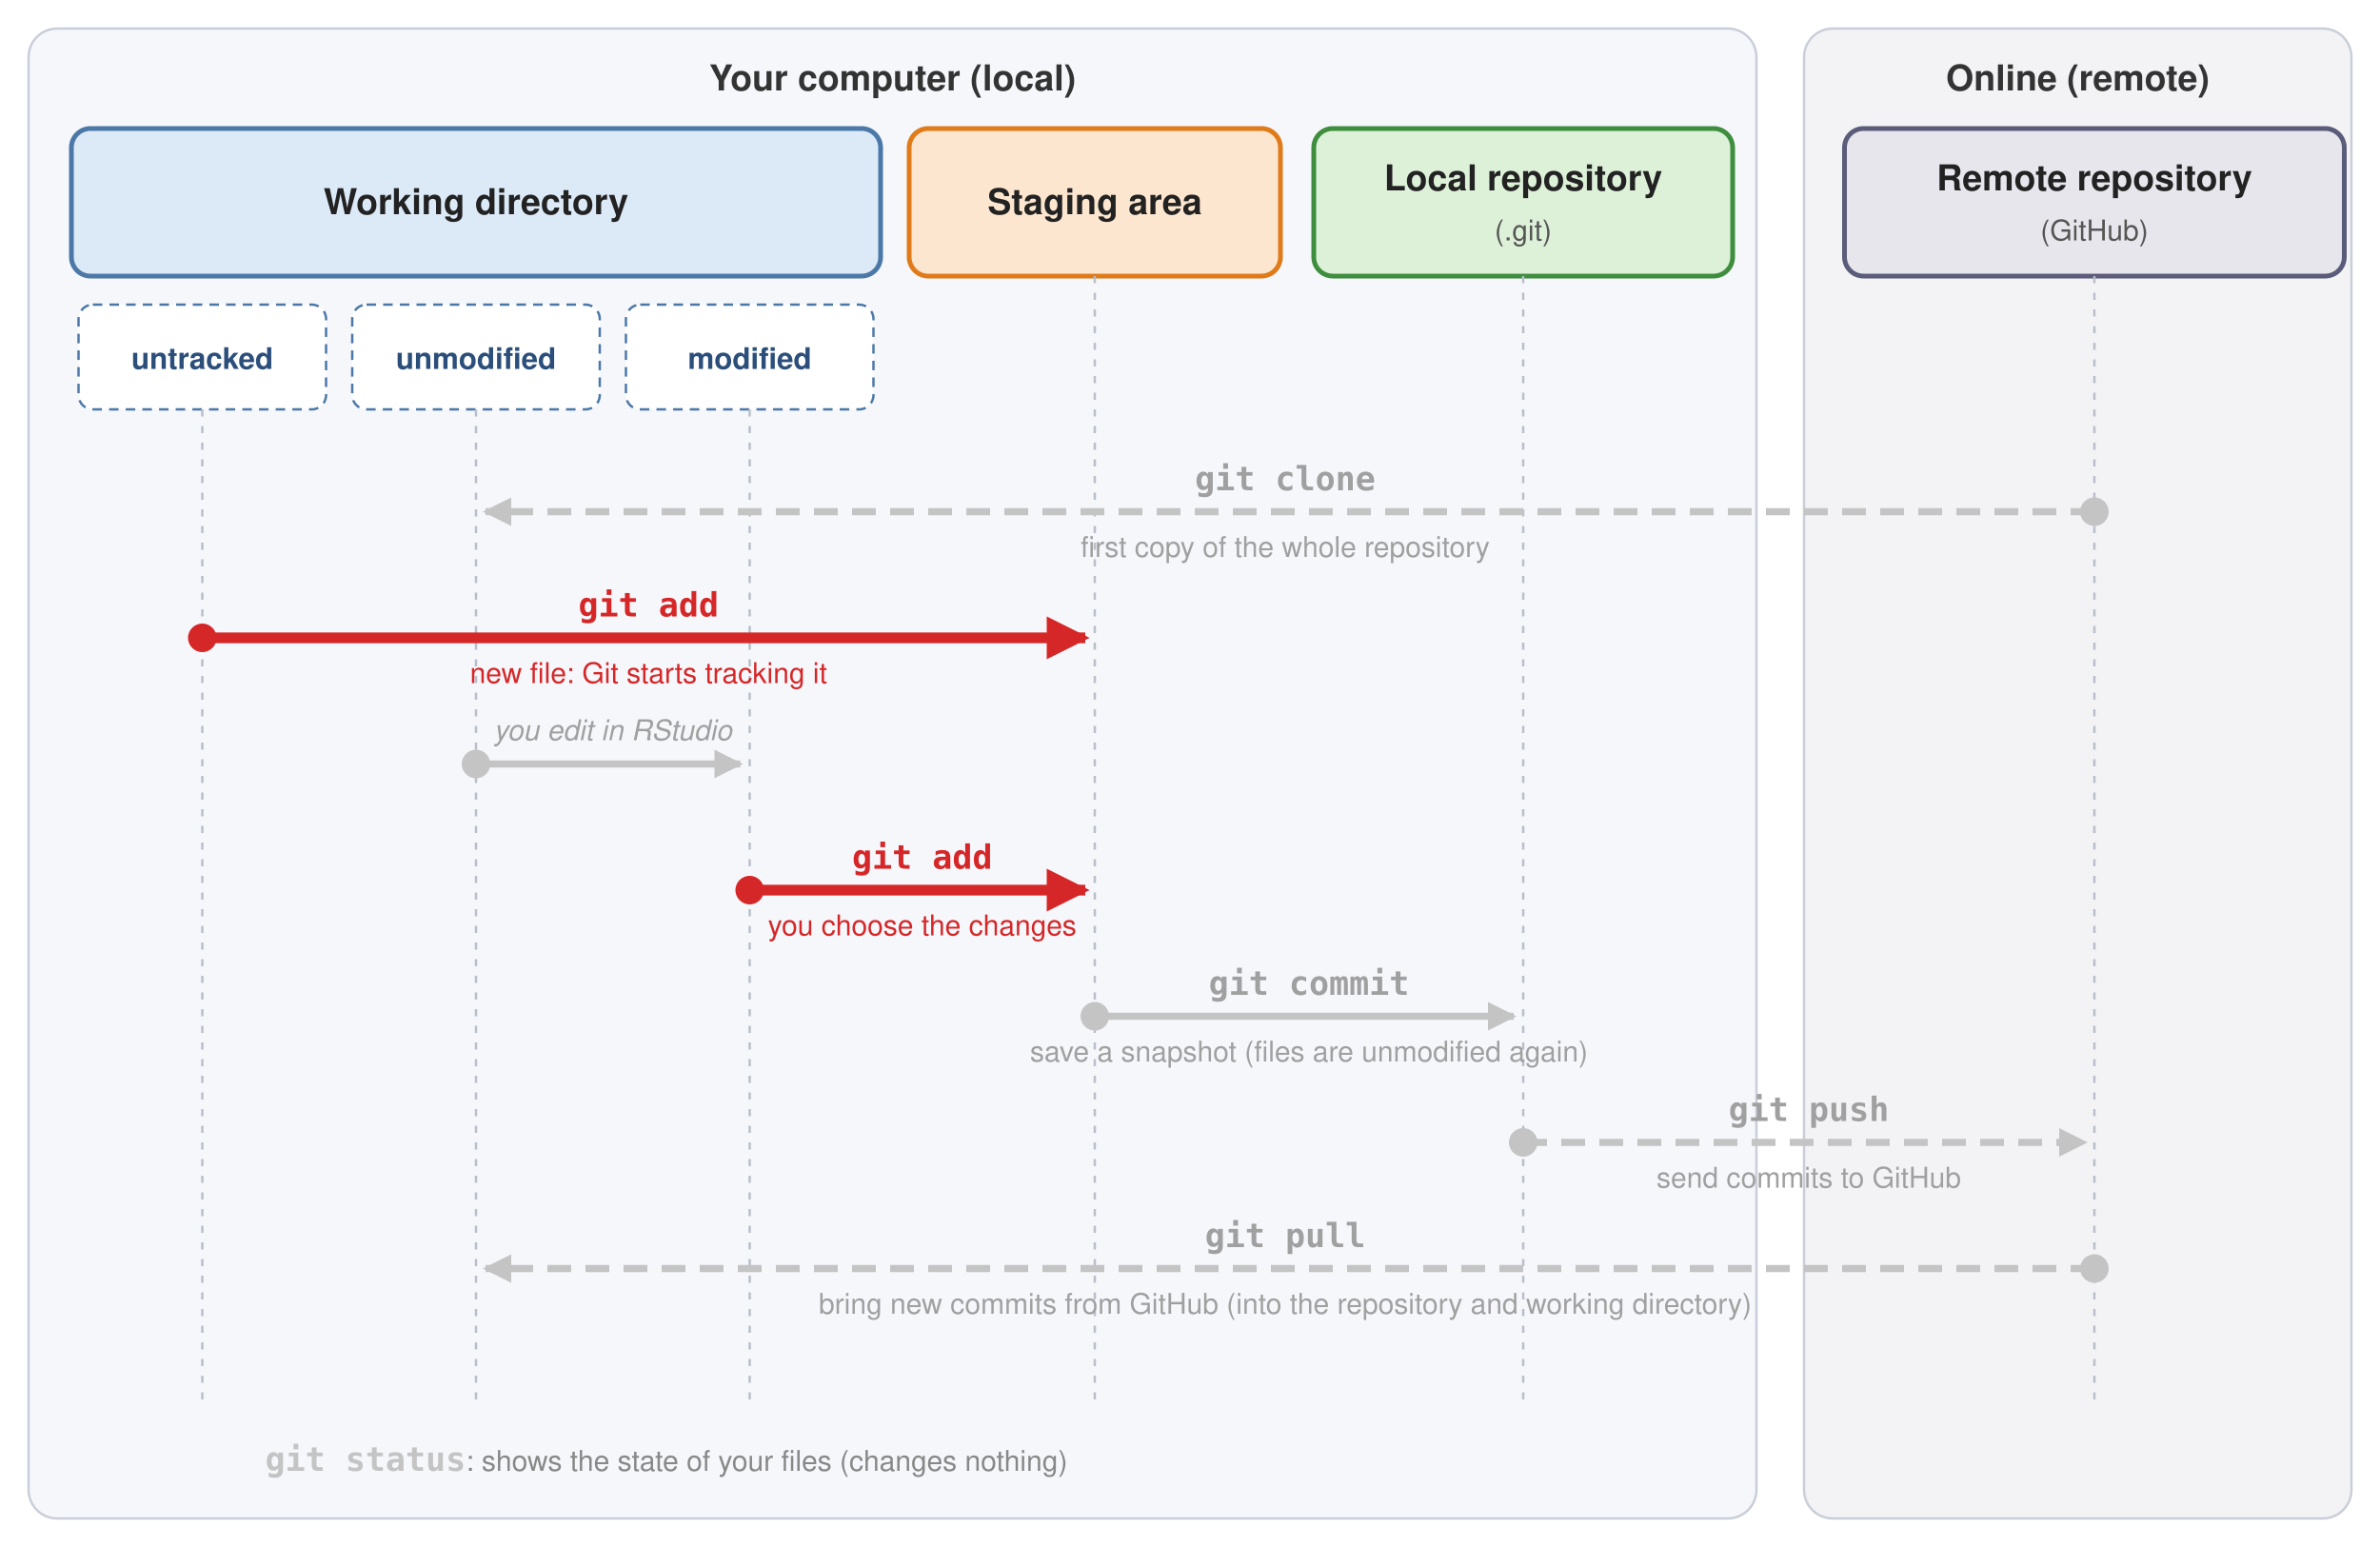
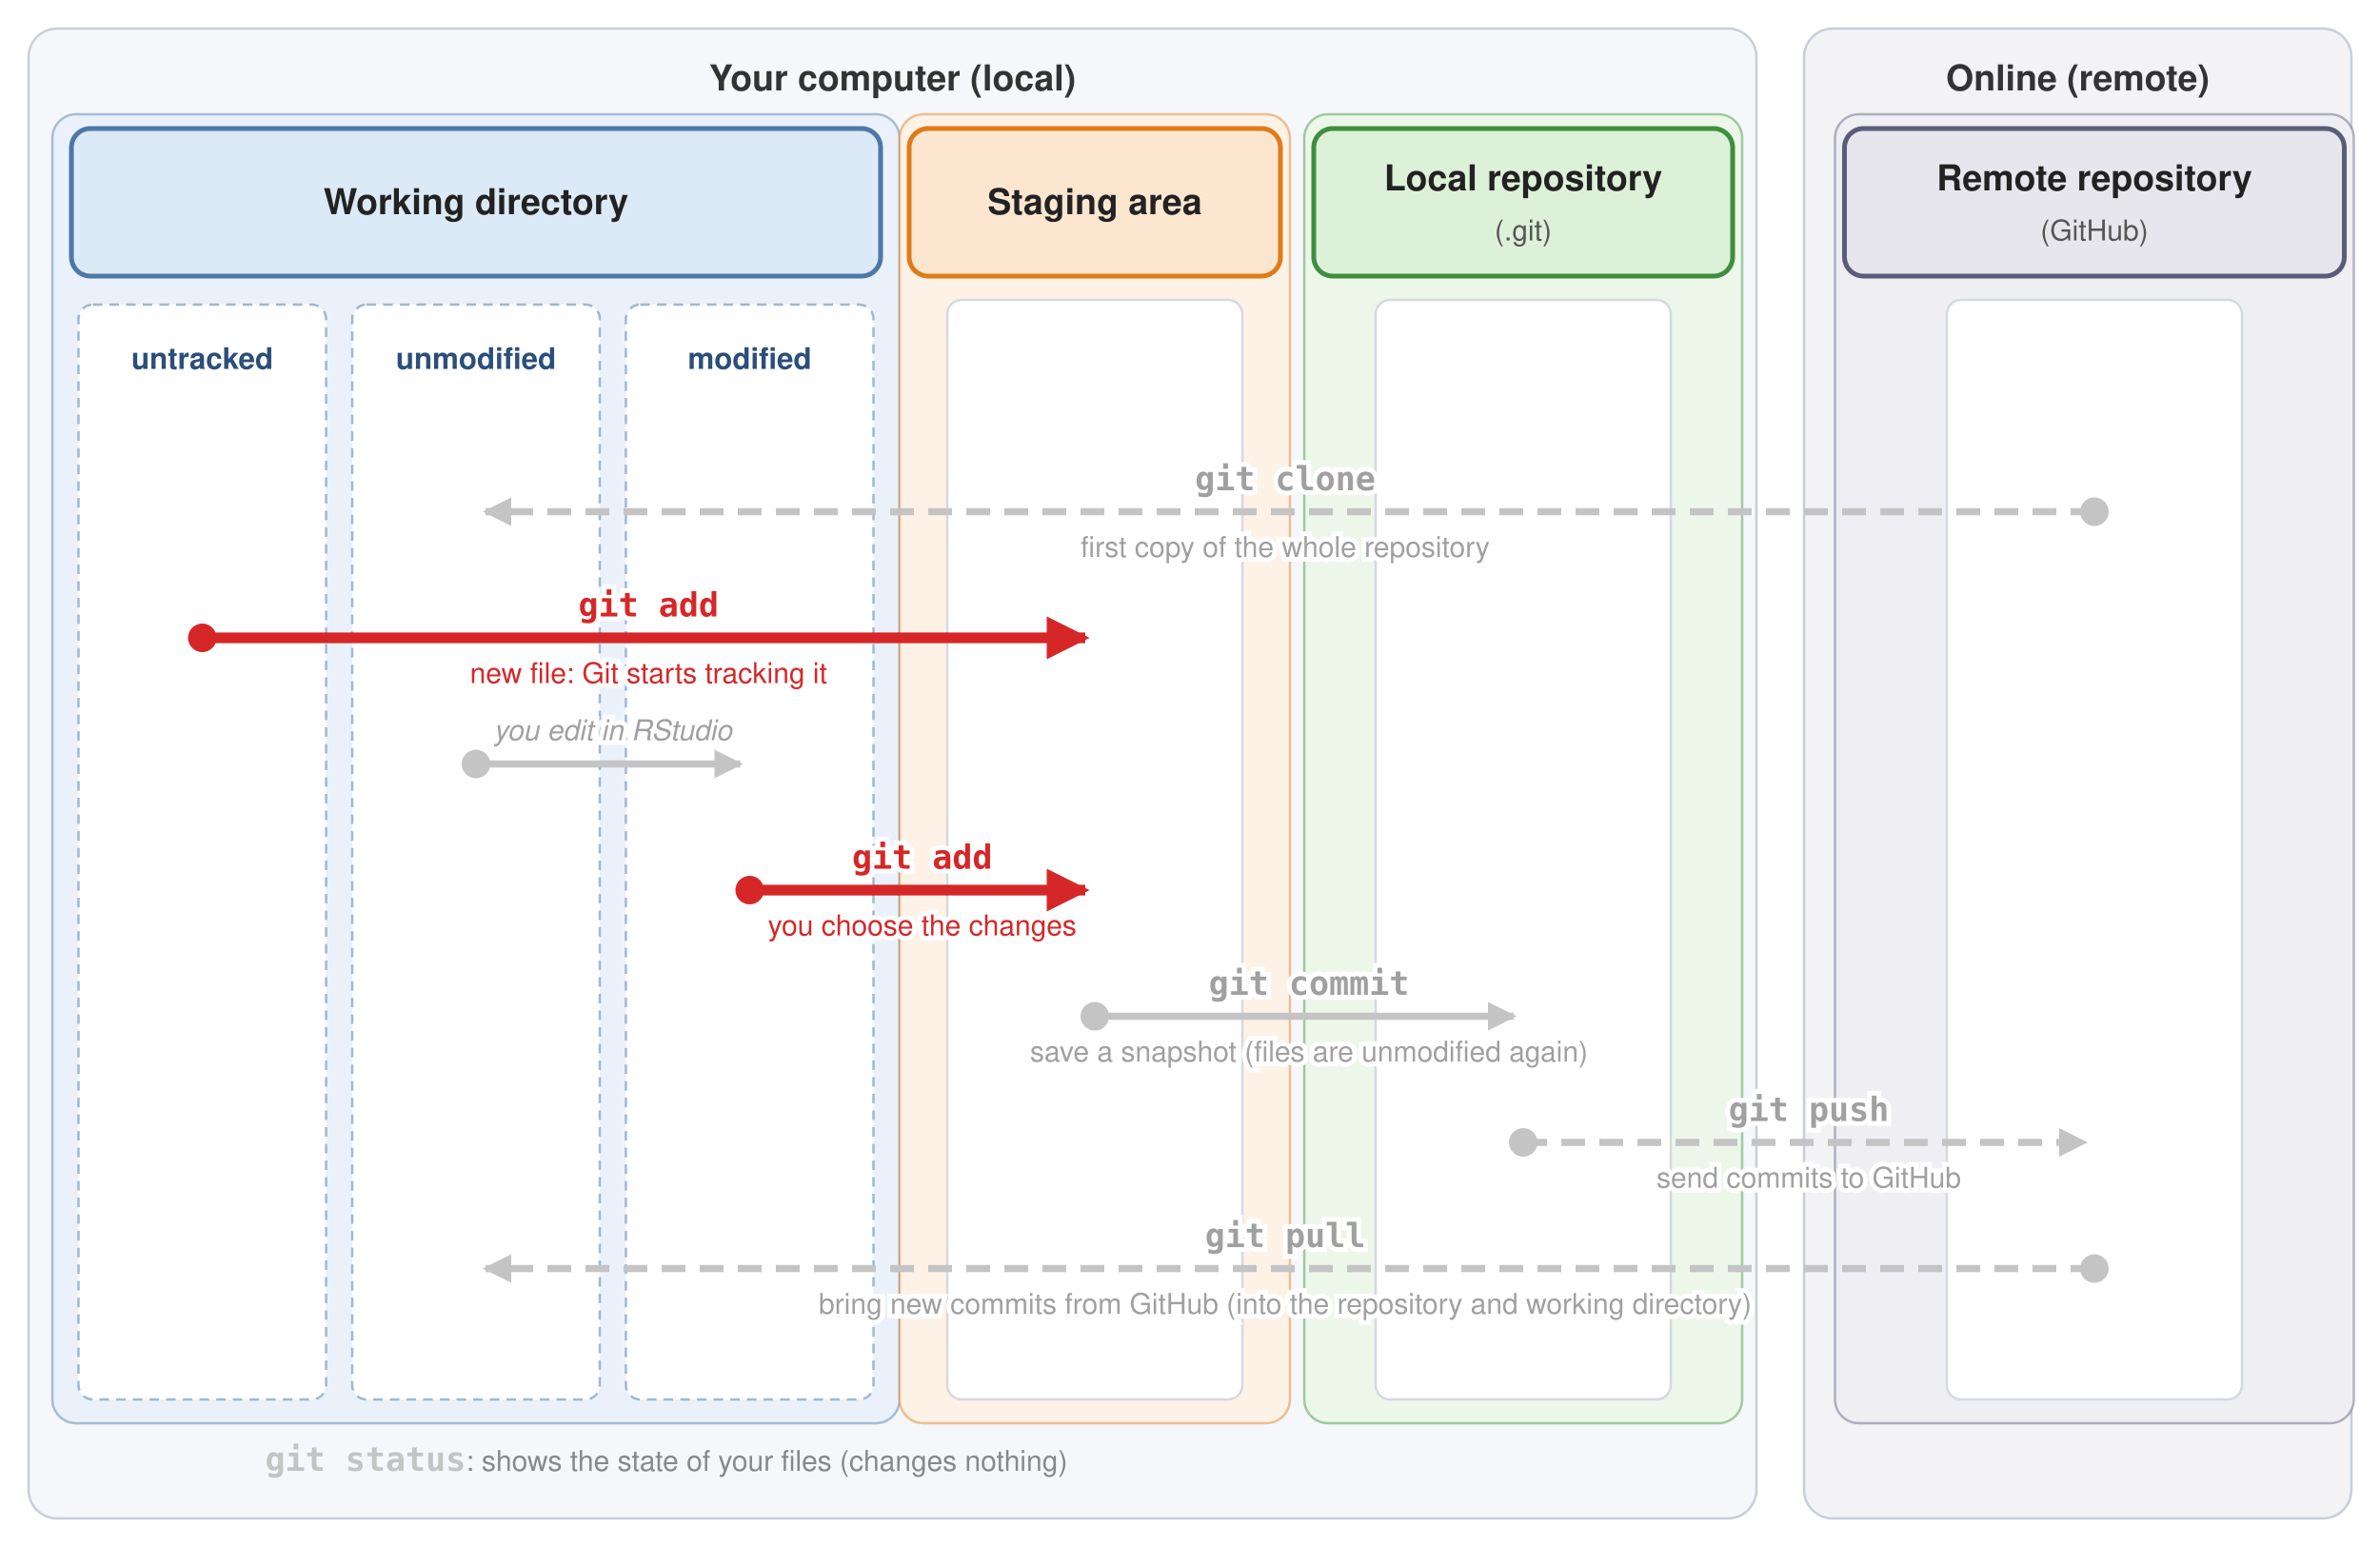
<svg xmlns="http://www.w3.org/2000/svg" width="1000" height="650" viewBox="0 0 1000 650" font-family="Segoe UI, Helvetica, Arial, sans-serif">
  <defs>
    <marker id="mr" viewBox="0 0 10 10" refX="9" refY="5" markerWidth="4" markerHeight="4" orient="auto">
      <path d="M0,0 L10,5 L0,10 z" fill="#D62728" />
    </marker>
    <marker id="ms" viewBox="0 0 10 10" refX="9" refY="5" markerWidth="4" markerHeight="4" orient="auto">
      <path d="M0,0 L10,5 L0,10 z" fill="#C4C4C4" />
    </marker>
    <marker id="mc" viewBox="0 0 10 10" refX="9" refY="5" markerWidth="4" markerHeight="4" orient="auto">
      <path d="M0,0 L10,5 L0,10 z" fill="#333333" />
    </marker>
  </defs>
  <rect width="1000" height="650" fill="white" />
  <rect x="12" y="12" width="726" height="626" rx="12" fill="#F5F7FB" stroke="#C9CED8" />
  <text x="375" y="38" text-anchor="middle" font-size="15" font-weight="600" fill="#333">Your computer (local)</text>
  <rect x="758" y="12" width="230" height="626" rx="12" fill="#F3F3F6" stroke="#C9CED8" />
  <text x="873" y="38" text-anchor="middle" font-size="15" font-weight="600" fill="#333">Online (remote)</text>
+   <rect x="22" y="48" width="356" height="550" rx="10" fill="#EAF1FA" stroke="#4C78A8" stroke-opacity="0.45" />
+   <rect x="378" y="48" width="164" height="550" rx="10" fill="#FEF2E6" stroke="#E07B1A" stroke-opacity="0.45" />
+   <rect x="548" y="48" width="184" height="550" rx="10" fill="#ECF7E9" stroke="#3E8E3E" stroke-opacity="0.45" />
+   <rect x="771" y="48" width="218" height="550" rx="10" fill="#EEEEF3" stroke="#5B5B7A" stroke-opacity="0.45" />
+   <rect x="398" y="126" width="124" height="462" rx="6" fill="white" stroke="#D5D9E0" />
+   <rect x="578" y="126" width="124" height="462" rx="6" fill="white" stroke="#D5D9E0" />
+   <rect x="818" y="126" width="124" height="462" rx="6" fill="white" stroke="#D5D9E0" />
+   <rect x="33" y="128" width="104" height="460" rx="6" fill="white" stroke="#4C78A8" stroke-opacity="0.5" stroke-dasharray="4 3" />
+   <rect x="148" y="128" width="104" height="460" rx="6" fill="white" stroke="#4C78A8" stroke-opacity="0.5" stroke-dasharray="4 3" />
+   <rect x="263" y="128" width="104" height="460" rx="6" fill="white" stroke="#4C78A8" stroke-opacity="0.5" stroke-dasharray="4 3" />
  <rect x="30" y="54" width="340" height="62" rx="8" fill="#DCE9F7" stroke="#4C78A8" stroke-width="2" />
  <text x="200.0" y="90" text-anchor="middle" font-size="15" font-weight="700" fill="#222">Working directory</text>
  <rect x="382" y="54" width="156" height="62" rx="8" fill="#FDE6CF" stroke="#E07B1A" stroke-width="2" />
  <text x="460.0" y="90" text-anchor="middle" font-size="15" font-weight="700" fill="#222">Staging area</text>
  <rect x="552" y="54" width="176" height="62" rx="8" fill="#DDF0D8" stroke="#3E8E3E" stroke-width="2" />
  <text x="640.0" y="80" text-anchor="middle" font-size="15" font-weight="700" fill="#222">Local repository</text>
  <text x="640.0" y="101" text-anchor="middle" font-size="12" fill="#555">(.git)</text>
  <rect x="775" y="54" width="210" height="62" rx="8" fill="#E6E6EC" stroke="#5B5B7A" stroke-width="2" />
  <text x="880.0" y="80" text-anchor="middle" font-size="15" font-weight="700" fill="#222">Remote repository</text>
  <text x="880.0" y="101" text-anchor="middle" font-size="12" fill="#555">(GitHub)</text>
-   <rect x="33" y="128" width="104" height="44" rx="6" fill="white" stroke="#4C78A8" stroke-dasharray="4 3" />
  <text x="85" y="155" text-anchor="middle" font-size="12.5" font-weight="600" fill="#2b4f7a">untracked</text>
-   <rect x="148" y="128" width="104" height="44" rx="6" fill="white" stroke="#4C78A8" stroke-dasharray="4 3" />
  <text x="200" y="155" text-anchor="middle" font-size="12.5" font-weight="600" fill="#2b4f7a">unmodified</text>
-   <rect x="263" y="128" width="104" height="44" rx="6" fill="white" stroke="#4C78A8" stroke-dasharray="4 3" />
  <text x="315" y="155" text-anchor="middle" font-size="12.5" font-weight="600" fill="#2b4f7a">modified</text>
-   <line x1="85" y1="172" x2="85" y2="590" stroke="#B9BFCA" stroke-dasharray="3 4" />
-   <line x1="200" y1="172" x2="200" y2="590" stroke="#B9BFCA" stroke-dasharray="3 4" />
-   <line x1="315" y1="172" x2="315" y2="590" stroke="#B9BFCA" stroke-dasharray="3 4" />
-   <line x1="460" y1="116" x2="460" y2="590" stroke="#B9BFCA" stroke-dasharray="3 4" />
-   <line x1="640" y1="116" x2="640" y2="590" stroke="#B9BFCA" stroke-dasharray="3 4" />
-   <line x1="880" y1="116" x2="880" y2="590" stroke="#B9BFCA" stroke-dasharray="3 4" />
  <text x="280" y="618" text-anchor="middle" font-size="14" font-weight="700" font-family="Consolas, monospace" fill="#C4C4C4">git status<tspan font-family="Segoe UI, Helvetica, Arial, sans-serif" font-weight="400" font-size="12" fill="#888"> : shows the state of your files (changes nothing)</tspan>
  </text>
  <circle cx="880" cy="215" r="6" fill="#C4C4C4" />
  <line x1="880" y1="215" x2="204" y2="215" stroke="#C4C4C4" stroke-width="3" stroke-dasharray="10 6" marker-end="url(#ms)" />
-   <text x="540.0" y="206" text-anchor="middle" font-size="14" font-weight="700" font-family="Consolas, monospace" fill="#A0A0A0">git clone</text>
-   <text x="540.0" y="234" text-anchor="middle" font-size="12" fill="#A0A0A0">first copy of the whole repository</text>
+   <text x="540.0" y="206" text-anchor="middle" font-size="14" font-weight="700" font-family="Consolas, monospace" stroke="white" stroke-width="4" paint-order="stroke" fill="#A0A0A0">git clone</text>
+   <text x="540.0" y="234" text-anchor="middle" font-size="12" stroke="white" stroke-width="4" paint-order="stroke" fill="#A0A0A0">first copy of the whole repository</text>
  <circle cx="85" cy="268" r="6" fill="#D62728" />
  <line x1="85" y1="268" x2="456" y2="268" stroke="#D62728" stroke-width="4.5" marker-end="url(#mr)" />
-   <text x="272.5" y="259" text-anchor="middle" font-size="14" font-weight="700" font-family="Consolas, monospace" fill="#D62728">git add</text>
-   <text x="272.5" y="287" text-anchor="middle" font-size="12" fill="#D62728">new file: Git starts tracking it</text>
+   <text x="272.5" y="259" text-anchor="middle" font-size="14" font-weight="700" font-family="Consolas, monospace" stroke="white" stroke-width="4" paint-order="stroke" fill="#D62728">git add</text>
+   <text x="272.5" y="287" text-anchor="middle" font-size="12" stroke="white" stroke-width="4" paint-order="stroke" fill="#D62728">new file: Git starts tracking it</text>
  <circle cx="200" cy="321" r="6" fill="#C4C4C4" />
  <line x1="200" y1="321" x2="311" y2="321" stroke="#C4C4C4" stroke-width="3" marker-end="url(#ms)" />
-   <text x="257.5" y="311" text-anchor="middle" font-size="12" fill="#A0A0A0" font-style="italic">you edit in RStudio</text>
+   <text x="257.5" y="311" text-anchor="middle" font-size="12" stroke="white" stroke-width="4" paint-order="stroke" fill="#A0A0A0" font-style="italic">you edit in RStudio</text>
  <circle cx="315" cy="374" r="6" fill="#D62728" />
  <line x1="315" y1="374" x2="456" y2="374" stroke="#D62728" stroke-width="4.5" marker-end="url(#mr)" />
-   <text x="387.5" y="365" text-anchor="middle" font-size="14" font-weight="700" font-family="Consolas, monospace" fill="#D62728">git add</text>
-   <text x="387.5" y="393" text-anchor="middle" font-size="12" fill="#D62728">you choose the changes</text>
+   <text x="387.5" y="365" text-anchor="middle" font-size="14" font-weight="700" font-family="Consolas, monospace" stroke="white" stroke-width="4" paint-order="stroke" fill="#D62728">git add</text>
+   <text x="387.5" y="393" text-anchor="middle" font-size="12" stroke="white" stroke-width="4" paint-order="stroke" fill="#D62728">you choose the changes</text>
  <circle cx="460" cy="427" r="6" fill="#C4C4C4" />
  <line x1="460" y1="427" x2="636" y2="427" stroke="#C4C4C4" stroke-width="3" marker-end="url(#ms)" />
-   <text x="550.0" y="418" text-anchor="middle" font-size="14" font-weight="700" font-family="Consolas, monospace" fill="#A0A0A0">git commit</text>
-   <text x="550.0" y="446" text-anchor="middle" font-size="12" fill="#A0A0A0">save a snapshot (files are unmodified again)</text>
+   <text x="550.0" y="418" text-anchor="middle" font-size="14" font-weight="700" font-family="Consolas, monospace" stroke="white" stroke-width="4" paint-order="stroke" fill="#A0A0A0">git commit</text>
+   <text x="550.0" y="446" text-anchor="middle" font-size="12" stroke="white" stroke-width="4" paint-order="stroke" fill="#A0A0A0">save a snapshot (files are unmodified again)</text>
  <circle cx="640" cy="480" r="6" fill="#C4C4C4" />
  <line x1="640" y1="480" x2="876" y2="480" stroke="#C4C4C4" stroke-width="3" stroke-dasharray="10 6" marker-end="url(#ms)" />
-   <text x="760.0" y="471" text-anchor="middle" font-size="14" font-weight="700" font-family="Consolas, monospace" fill="#A0A0A0">git push</text>
-   <text x="760.0" y="499" text-anchor="middle" font-size="12" fill="#A0A0A0">send commits to GitHub</text>
+   <text x="760.0" y="471" text-anchor="middle" font-size="14" font-weight="700" font-family="Consolas, monospace" stroke="white" stroke-width="4" paint-order="stroke" fill="#A0A0A0">git push</text>
+   <text x="760.0" y="499" text-anchor="middle" font-size="12" stroke="white" stroke-width="4" paint-order="stroke" fill="#A0A0A0">send commits to GitHub</text>
  <circle cx="880" cy="533" r="6" fill="#C4C4C4" />
  <line x1="880" y1="533" x2="204" y2="533" stroke="#C4C4C4" stroke-width="3" stroke-dasharray="10 6" marker-end="url(#ms)" />
-   <text x="540.0" y="524" text-anchor="middle" font-size="14" font-weight="700" font-family="Consolas, monospace" fill="#A0A0A0">git pull</text>
-   <text x="540.0" y="552" text-anchor="middle" font-size="12" fill="#A0A0A0">bring new commits from GitHub (into the repository and working directory)</text>
+   <text x="540.0" y="524" text-anchor="middle" font-size="14" font-weight="700" font-family="Consolas, monospace" stroke="white" stroke-width="4" paint-order="stroke" fill="#A0A0A0">git pull</text>
+   <text x="540.0" y="552" text-anchor="middle" font-size="12" stroke="white" stroke-width="4" paint-order="stroke" fill="#A0A0A0">bring new commits from GitHub (into the repository and working directory)</text>
</svg>
